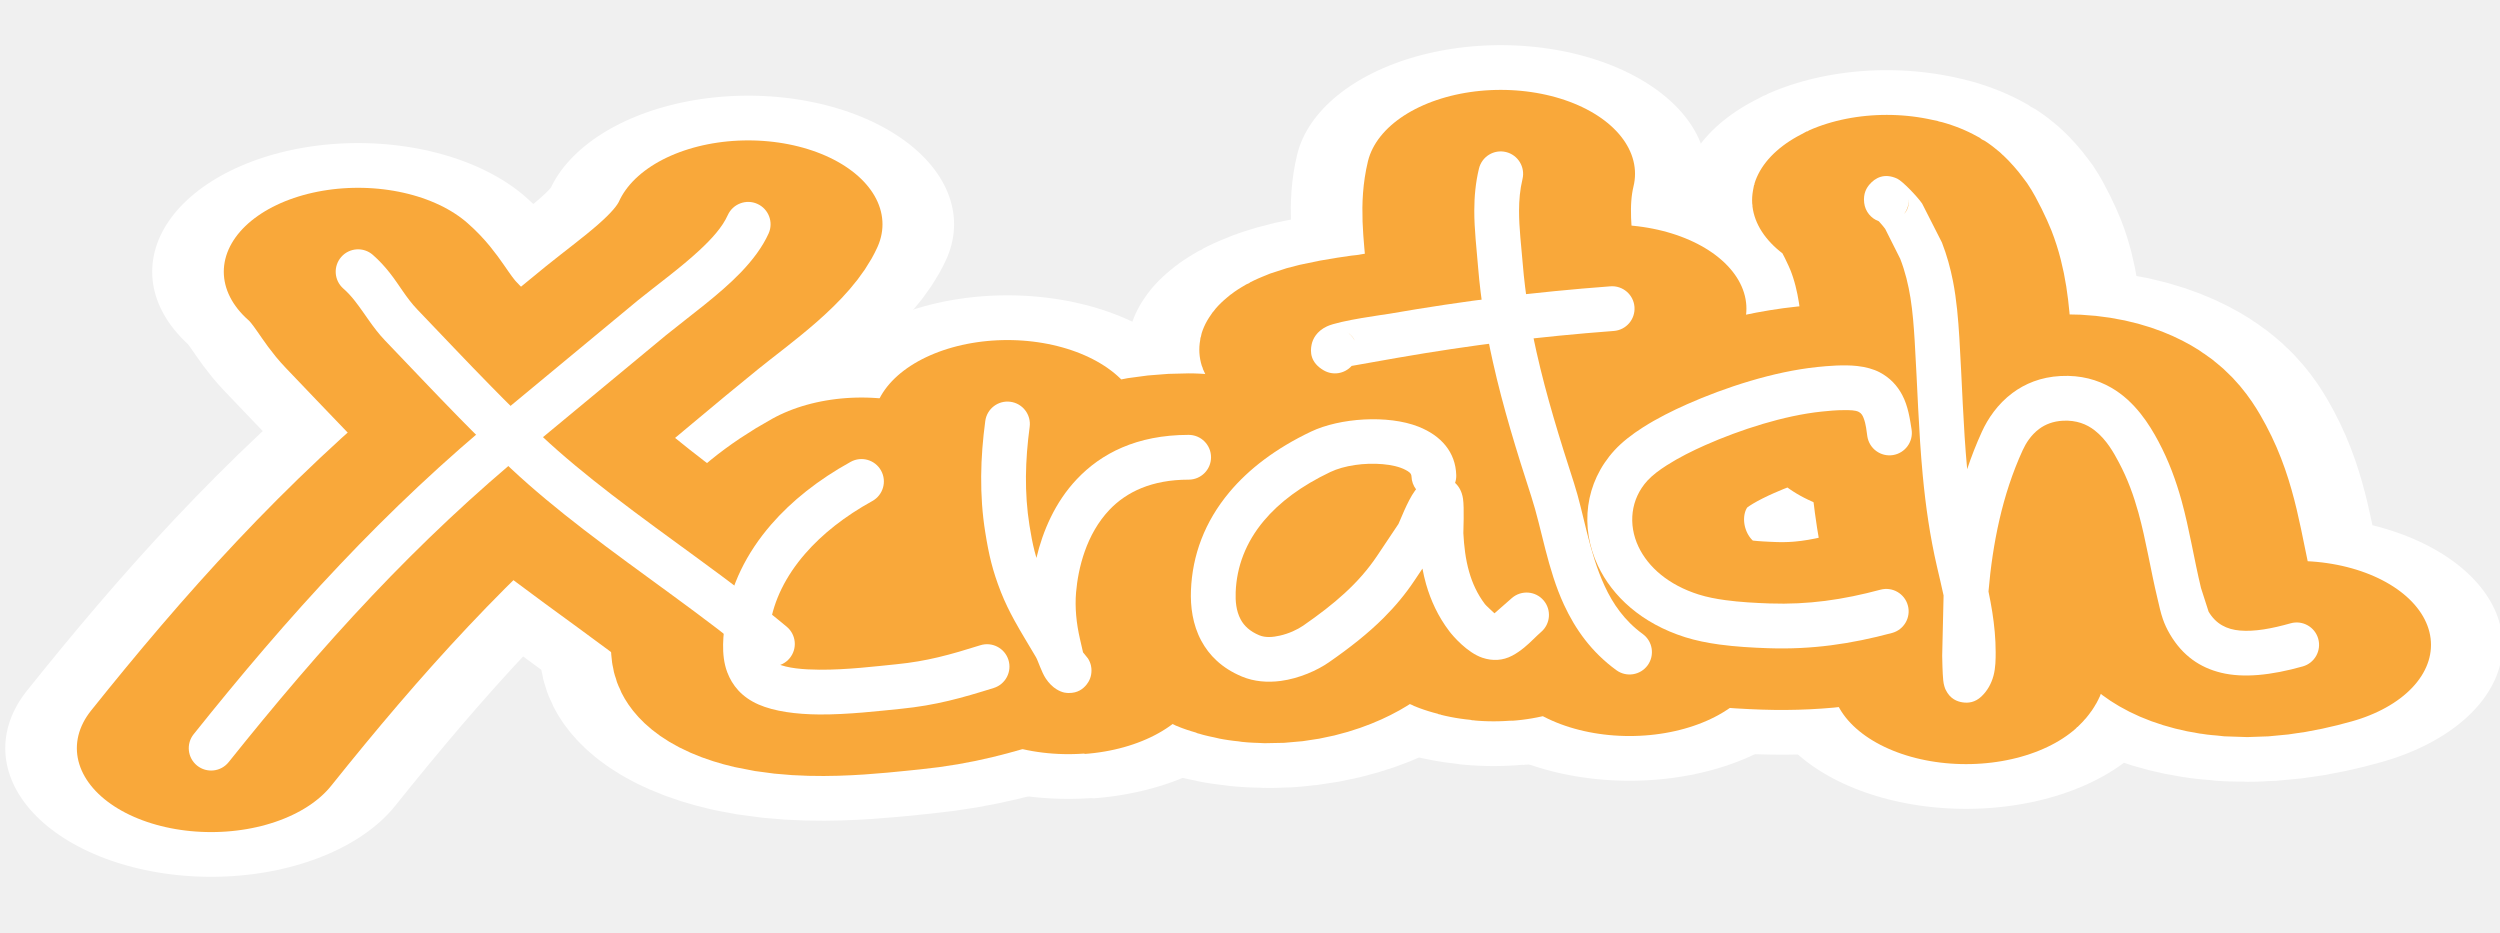
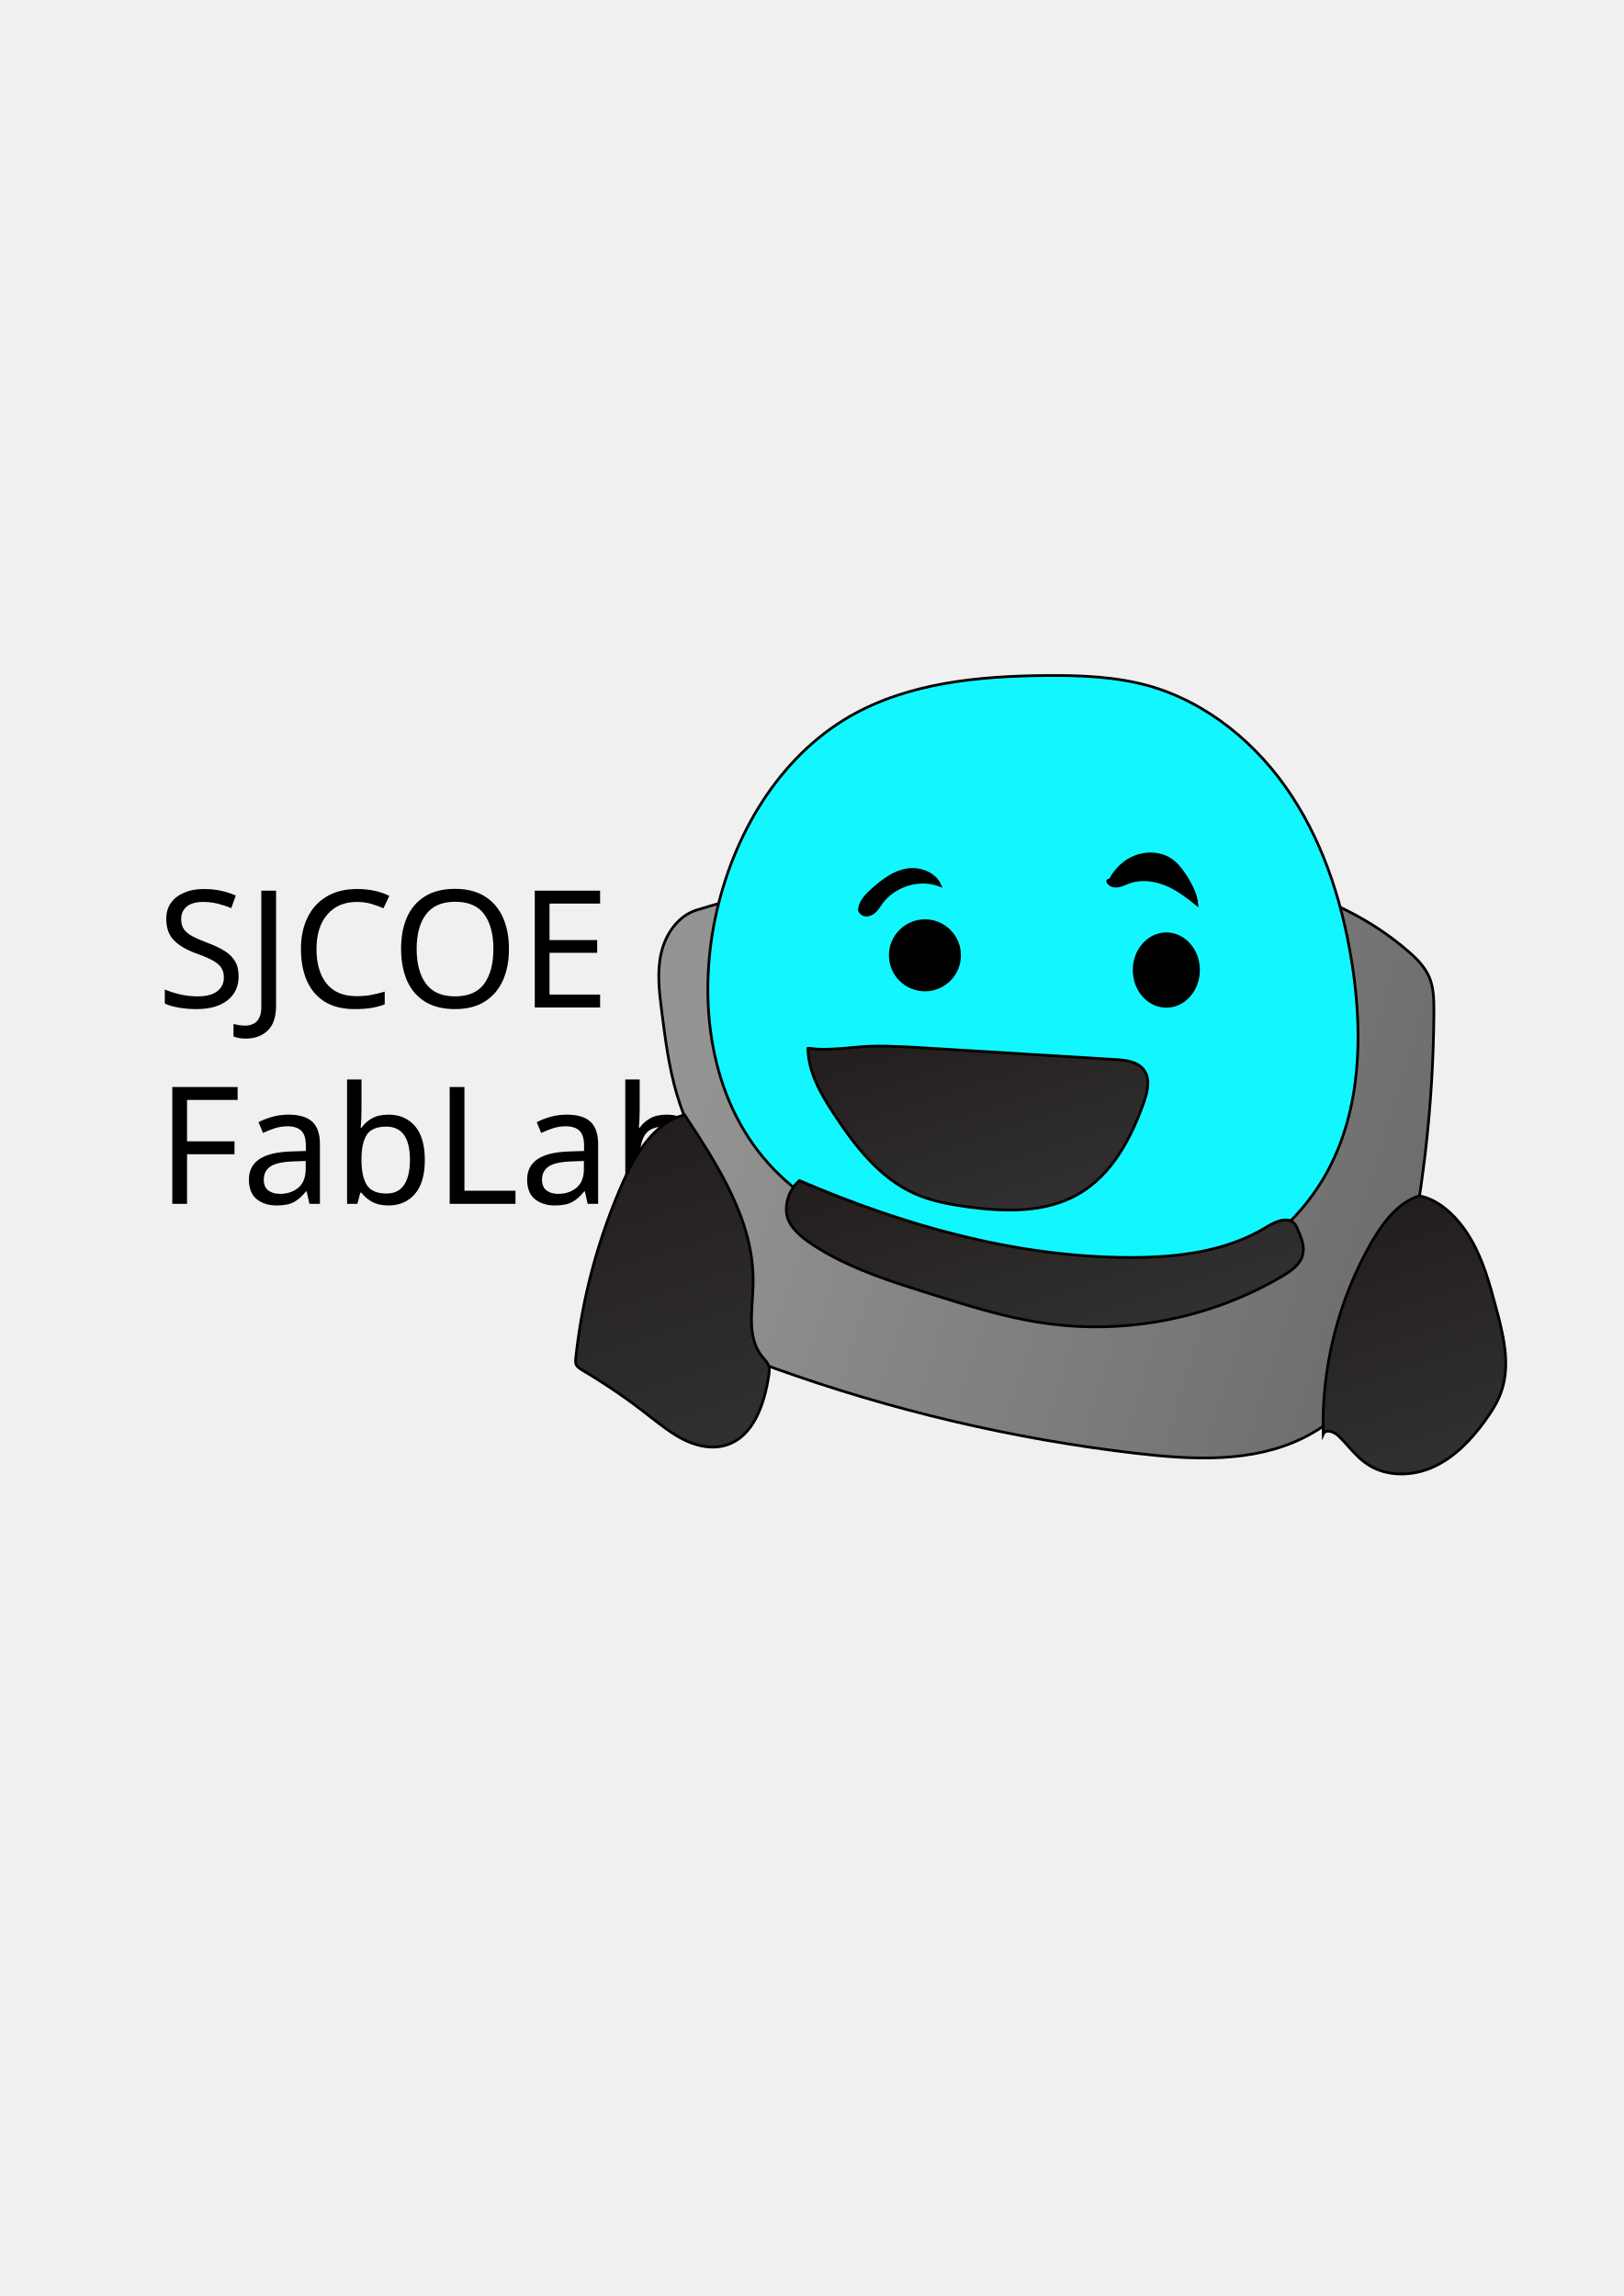
- <svg xmlns="http://www.w3.org/2000/svg" width="100%" height="100%" viewBox="0 0 67 25" version="1.1" xml:space="preserve" style="fill-rule:evenodd;clip-rule:evenodd;stroke-linejoin:round;stroke-miterlimit:2;">
+ <svg xmlns="http://www.w3.org/2000/svg" version="1.1" id="Layer_1" x="0px" y="0px" viewBox="0 0 595.3 841.9" style="enable-background:new 0 0 595.3 841.9;" xml:space="preserve">
+   <style type="text/css">
+ 	.st0{fill:none;}
+ 	.st1{font-family:'Impact';}
+ 	.st2{font-size:60px;}
+ 	.st3{fill:url(#SVGID_1_);stroke:#000000;stroke-miterlimit:10;}
+ 	.st4{fill:#12F7FF;stroke:#000000;stroke-miterlimit:10;}
+ 	.st5{stroke:#000000;stroke-miterlimit:10;}
+ 	.st6{fill:url(#SVGID_00000143598967112277283740000000963019392985581703_);stroke:#000000;stroke-miterlimit:10;}
+ 	.st7{fill:url(#SVGID_00000102545711468242495650000016268972919097072564_);stroke:#000000;stroke-miterlimit:10;}
+ 	.st8{fill:url(#SVGID_00000054967955614733496700000013737684183813797546_);stroke:#000000;stroke-miterlimit:10;}
+ 	.st9{fill:url(#SVGID_00000044167802943755573880000000699979175604061863_);stroke:#000000;stroke-miterlimit:10;}
+ </style>
  <g id="アートボード1" transform="matrix(1.00708,0,0,1.01162,-1098.31,-862.665)">
-     <rect x="1090.59" y="852.758" width="66.055" height="24.7" style="fill:none;" />
+     <rect x="1025.8" y="1151.9" class="st0" width="586.9" height="219.5" />
    <g transform="matrix(1.07228,0,0,0.71465,-80.7441,248.001)">
-       <g transform="matrix(0.838561,0,0,1.02254,181.274,-21.2936)">
-         <g transform="matrix(1.0113,0,0,0.77406,1093.55,854.328)">
-           <path d="M3.514,5.062C4.067,5.835 4.292,6.752 4.774,7.556C5.958,9.529 7.14,11.571 8.424,13.498C10.564,16.707 13.363,19.46 15.64,22.496" style="fill:none;stroke:white;stroke-width:12.05px;stroke-linecap:round;stroke-miterlimit:1.5;" />
-         </g>
-         <g transform="matrix(1.0113,0,0,0.77406,1093.55,854.328)">
-           <path d="M14.931,2.842C14.481,4.439 13.127,5.909 12.117,7.216C10.797,8.924 9.523,10.677 8.212,12.394C4.634,17.083 1.843,22.12 -0.786,27.377" style="fill:none;stroke:white;stroke-width:12.05px;stroke-linecap:round;stroke-miterlimit:1.5;" />
-         </g>
-         <g transform="matrix(1.0113,0,0,0.77406,1093.55,854.328)">
-           <path d="M18.247,14.885C16.331,16.576 15.159,18.944 14.918,21.477C14.838,22.322 14.658,23.784 15.497,24.371C16.452,25.04 18.299,24.655 19.332,24.491C20.309,24.335 21.031,24.002 21.921,23.557" style="fill:none;stroke:white;stroke-width:12.05px;stroke-linecap:round;stroke-miterlimit:1.5;" />
-         </g>
-         <g transform="matrix(1.0113,0,0,0.77406,1093.55,854.328)">
-           <path d="M22.518,12.193C22.385,13.782 22.349,15.44 22.516,17.106C22.614,18.089 22.706,18.743 22.94,19.695C23.185,20.694 23.564,21.619 23.916,22.581C23.997,22.8 24.113,23.542 24.298,23.727C24.397,23.825 24.16,23.481 24.128,23.345C24.064,23.066 24.042,22.779 24.001,22.496C23.883,21.671 23.829,20.826 23.874,19.992C24,17.636 24.811,13.753 27.821,13.753" style="fill:none;stroke:white;stroke-width:12.05px;stroke-linecap:round;stroke-miterlimit:1.5;" />
-         </g>
-         <g transform="matrix(1.0113,0,0,0.77406,1093.55,854.328)">
-           <path d="M34.997,14.62C34.964,12.793 32.767,12.672 31.683,13.498C29.608,15.079 28.604,17.425 28.542,20.034C28.518,21.076 28.676,22.418 29.635,23.057C30.271,23.482 31.118,22.976 31.548,22.498C32.556,21.378 33.307,20.331 33.89,18.931C33.942,18.807 34.466,17.571 34.527,17.403C34.569,17.288 34.917,15.705 35.164,15.705C35.258,15.705 35.203,17.278 35.206,17.36C35.249,18.678 35.4,20.062 35.97,21.265C36.072,21.479 36.561,22.48 36.989,22.114C37.263,21.879 37.507,21.417 37.71,21.138" style="fill:none;stroke:white;stroke-width:12.05px;stroke-linecap:round;stroke-miterlimit:1.5;" />
-         </g>
-         <g transform="matrix(1.0113,0,0,0.77406,1093.55,854.328)">
-           <path d="M36.954,0.476C36.735,1.927 36.871,3.334 36.946,4.797C37.13,8.388 37.762,11.765 38.474,15.281C38.954,17.652 39.059,20.936 40.724,22.878" style="fill:none;stroke:white;stroke-width:12.05px;stroke-linecap:round;stroke-miterlimit:1.5;" />
-         </g>
-         <g transform="matrix(1.0113,0,0,0.77406,1093.55,854.328)">
-           <path d="M32.102,8.776C31.756,8.452 33.68,8.1 33.805,8.065C35.963,7.463 37.99,7.059 40.214,6.792" style="fill:none;stroke:white;stroke-width:12.05px;stroke-linecap:round;stroke-miterlimit:1.5;" />
-         </g>
-         <g transform="matrix(1.0113,0,0,0.77406,1093.55,854.328)">
-           <path d="M48.33,12.614C48.272,12.035 48.233,11.114 47.736,10.7C47.376,10.399 46.694,10.501 46.284,10.569C45.048,10.775 43.69,11.507 42.676,12.225C41.988,12.712 41.192,13.391 40.766,14.135C39.517,16.316 40.172,19.978 42.549,21.18C43.215,21.517 44.067,21.606 44.798,21.647C46.032,21.716 47.111,21.45 48.236,20.968" style="fill:none;stroke:white;stroke-width:12.05px;stroke-linecap:round;stroke-miterlimit:1.5;" />
-         </g>
-         <g transform="matrix(1.0113,0,0,0.77406,1093.55,854.328)">
-           <path d="M48.24,1.713C48.218,1.413 48.627,2.186 48.746,2.463C48.911,2.849 49.162,3.698 49.255,4.075C49.588,5.439 49.669,6.837 49.722,8.235C49.854,11.719 49.856,15.176 50.358,18.634C50.563,20.044 50.783,21.449 50.783,22.878C50.783,23.264 50.801,23.848 50.571,24.194C50.542,24.237 50.528,23.148 50.528,23.048C50.528,22.042 50.518,21.039 50.571,20.034C50.694,17.681 50.982,15.261 51.632,12.989C51.868,12.163 52.384,11.076 53.372,10.994C54.687,10.884 55.299,12.531 55.621,13.498C56.347,15.673 56.472,17.869 56.81,20.119C56.891,20.658 56.922,21.02 57.107,21.52C57.709,23.145 58.813,23.185 60.248,22.538" style="fill:none;stroke:white;stroke-width:12.05px;stroke-linecap:round;stroke-miterlimit:1.5;" />
-         </g>
-       </g>
-       <g transform="matrix(0.838561,0,0,1.02254,181.274,-21.2936)">
-         <g transform="matrix(1.0113,0,0,0.77406,1093.55,854.328)">
-           <path d="M3.514,5.062C4.067,5.835 4.292,6.752 4.774,7.556C5.958,9.529 7.14,11.571 8.424,13.498C10.564,16.707 13.363,19.46 15.64,22.496" style="fill:none;stroke:rgb(249,168,58);stroke-width:7.86px;stroke-linecap:round;stroke-miterlimit:1.5;" />
-         </g>
-         <g transform="matrix(1.0113,0,0,0.77406,1093.55,854.328)">
-           <path d="M14.931,2.842C14.481,4.439 13.127,5.909 12.117,7.216C10.797,8.924 9.523,10.677 8.212,12.394C4.634,17.083 1.843,22.12 -0.786,27.377" style="fill:none;stroke:rgb(249,168,58);stroke-width:7.86px;stroke-linecap:round;stroke-miterlimit:1.5;" />
-         </g>
-         <g transform="matrix(1.0113,0,0,0.77406,1093.55,854.328)">
-           <path d="M18.247,14.885C16.331,16.576 15.159,18.944 14.918,21.477C14.838,22.322 14.658,23.784 15.497,24.371C16.452,25.04 18.299,24.655 19.332,24.491C20.309,24.335 21.031,24.002 21.921,23.557" style="fill:none;stroke:rgb(249,168,58);stroke-width:7.86px;stroke-linecap:round;stroke-miterlimit:1.5;" />
-         </g>
-         <g transform="matrix(1.0113,0,0,0.77406,1093.55,854.328)">
-           <path d="M22.518,12.193C22.385,13.782 22.349,15.44 22.516,17.106C22.614,18.089 22.706,18.743 22.94,19.695C23.185,20.694 23.564,21.619 23.916,22.581C23.997,22.8 24.113,23.542 24.298,23.727C24.397,23.825 24.16,23.481 24.128,23.345C24.064,23.066 24.042,22.779 24.001,22.496C23.883,21.671 23.829,20.826 23.874,19.992C24,17.636 24.811,13.753 27.821,13.753" style="fill:none;stroke:rgb(249,168,58);stroke-width:7.86px;stroke-linecap:round;stroke-miterlimit:1.5;" />
-         </g>
-         <g transform="matrix(1.0113,0,0,0.77406,1093.55,854.328)">
-           <path d="M34.997,14.62C34.964,12.793 32.767,12.672 31.683,13.498C29.608,15.079 28.604,17.425 28.542,20.034C28.518,21.076 28.676,22.418 29.635,23.057C30.271,23.482 31.118,22.976 31.548,22.498C32.556,21.378 33.307,20.331 33.89,18.931C33.942,18.807 34.466,17.571 34.527,17.403C34.569,17.288 34.917,15.705 35.164,15.705C35.258,15.705 35.203,17.278 35.206,17.36C35.249,18.678 35.4,20.062 35.97,21.265C36.072,21.479 36.561,22.48 36.989,22.114C37.263,21.879 37.507,21.417 37.71,21.138" style="fill:none;stroke:rgb(249,168,58);stroke-width:7.86px;stroke-linecap:round;stroke-miterlimit:1.5;" />
-         </g>
-         <g transform="matrix(1.0113,0,0,0.77406,1093.55,854.328)">
-           <path d="M36.954,0.476C36.735,1.927 36.871,3.334 36.946,4.797C37.13,8.388 37.762,11.765 38.474,15.281C38.954,17.652 39.059,20.936 40.724,22.878" style="fill:none;stroke:rgb(249,168,58);stroke-width:7.86px;stroke-linecap:round;stroke-miterlimit:1.5;" />
-         </g>
-         <g transform="matrix(1.0113,0,0,0.77406,1093.55,854.328)">
-           <path d="M32.102,8.776C31.756,8.452 33.68,8.1 33.805,8.065C35.963,7.463 37.99,7.059 40.214,6.792" style="fill:none;stroke:rgb(249,168,58);stroke-width:7.86px;stroke-linecap:round;stroke-miterlimit:1.5;" />
-         </g>
-         <g transform="matrix(1.0113,0,0,0.77406,1093.55,854.328)">
-           <path d="M48.33,12.614C48.272,12.035 48.233,11.114 47.736,10.7C47.376,10.399 46.694,10.501 46.284,10.569C45.048,10.775 43.69,11.507 42.676,12.225C41.988,12.712 41.192,13.391 40.766,14.135C39.517,16.316 40.172,19.978 42.549,21.18C43.215,21.517 44.067,21.606 44.798,21.647C46.032,21.716 47.111,21.45 48.236,20.968" style="fill:none;stroke:rgb(249,168,58);stroke-width:7.86px;stroke-linecap:round;stroke-miterlimit:1.5;" />
-         </g>
-         <g transform="matrix(1.0113,0,0,0.77406,1093.55,854.328)">
-           <path d="M48.24,1.713C48.218,1.413 48.627,2.186 48.746,2.463C48.911,2.849 49.162,3.698 49.255,4.075C49.588,5.439 49.669,6.837 49.722,8.235C49.854,11.719 49.856,15.176 50.358,18.634C50.563,20.044 50.783,21.449 50.783,22.878C50.783,23.264 50.801,23.848 50.571,24.194C50.542,24.237 50.528,23.148 50.528,23.048C50.528,22.042 50.518,21.039 50.571,20.034C50.694,17.681 50.982,15.261 51.632,12.989C51.868,12.163 52.384,11.076 53.372,10.994C54.687,10.884 55.299,12.531 55.621,13.498C56.347,15.673 56.472,17.869 56.81,20.119C56.891,20.658 56.922,21.02 57.107,21.52C57.709,23.145 58.813,23.185 60.248,22.538" style="fill:none;stroke:rgb(249,168,58);stroke-width:7.86px;stroke-linecap:round;stroke-miterlimit:1.5;" />
-         </g>
-       </g>
-       <g transform="matrix(0.838561,0,0,1.02254,181.274,-21.2936)">
-         <g transform="matrix(1.0113,0,0,0.77406,1093.55,854.328)">
-           <path d="M3.083,5.852C3.211,6.031 3.317,6.22 3.412,6.414C3.718,7.033 3.944,7.685 4.302,8.282C5.018,9.475 5.733,10.694 6.47,11.897C6.96,12.696 7.46,13.489 7.976,14.263C8.642,15.262 9.37,16.218 10.127,17.151C11.812,19.231 13.642,21.198 15.22,23.301C15.498,23.672 15.912,23.612 16.143,23.167C16.375,22.722 16.337,22.061 16.059,21.69C14.469,19.57 12.625,17.586 10.927,15.491C10.204,14.599 9.508,13.687 8.872,12.733C8.37,11.979 7.883,11.207 7.406,10.428C6.671,9.231 5.959,8.017 5.247,6.83C4.92,6.284 4.72,5.68 4.44,5.114C4.297,4.823 4.137,4.541 3.945,4.272C3.673,3.892 3.259,3.936 3.021,4.372C2.783,4.808 2.811,5.471 3.083,5.852Z" style="fill:white;" />
-         </g>
-         <g transform="matrix(1.0113,0,0,0.77406,1093.55,854.328)">
-           <path d="M14.333,2.412C14.173,2.982 13.865,3.521 13.51,4.05C12.951,4.882 12.272,5.667 11.705,6.401L7.797,11.583C6.028,13.901 4.448,16.303 2.986,18.775C1.459,21.354 0.059,24.009 -1.297,26.722C-1.523,27.174 -1.478,27.834 -1.195,28.196C-0.913,28.557 -0.5,28.484 -0.274,28.032C1.06,25.364 2.436,22.753 3.937,20.217C5.363,17.808 6.902,15.466 8.627,13.206L12.529,8.032C13.227,7.128 14.082,6.145 14.711,5.102C15.066,4.512 15.352,3.897 15.528,3.273C15.677,2.745 15.53,2.124 15.2,1.886C14.87,1.648 14.482,1.884 14.333,2.412Z" style="fill:white;" />
-         </g>
-         <g transform="matrix(1.0113,0,0,0.77406,1093.55,854.328)">
-           <path d="M17.93,13.967C16.98,14.806 16.2,15.803 15.607,16.896C14.871,18.252 14.419,19.76 14.27,21.319C14.206,21.999 14.122,22.994 14.318,23.821C14.463,24.432 14.735,24.982 15.234,25.332C15.696,25.655 16.335,25.791 17.012,25.799C17.859,25.808 18.773,25.633 19.397,25.534C19.911,25.452 20.358,25.325 20.794,25.159C21.228,24.994 21.65,24.791 22.117,24.558C22.462,24.385 22.655,23.797 22.547,23.244C22.439,22.692 22.071,22.384 21.726,22.556C21.29,22.774 20.897,22.965 20.491,23.119C20.11,23.264 19.718,23.376 19.268,23.447C18.679,23.541 17.819,23.711 17.022,23.702C16.542,23.696 16.087,23.639 15.759,23.41C15.607,23.304 15.541,23.124 15.517,22.928C15.462,22.478 15.532,21.988 15.566,21.635C15.679,20.446 16.036,19.305 16.597,18.271C17.098,17.347 17.76,16.512 18.563,15.803C18.88,15.523 18.995,14.885 18.82,14.378C18.646,13.872 18.247,13.687 17.93,13.967Z" style="fill:white;" />
-         </g>
-         <g transform="matrix(1.0113,0,0,0.77406,1093.55,854.328)">
-           <path d="M24.73,22.889C24.78,22.985 24.861,23.141 24.875,23.176C24.969,23.417 24.977,23.623 24.977,23.734C24.978,24.017 24.916,24.232 24.833,24.4C24.729,24.606 24.572,24.798 24.312,24.793C24.265,24.792 24.135,24.8 23.951,24.616C23.842,24.507 23.733,24.34 23.641,24.118C23.512,23.807 23.417,23.292 23.351,23.111C23.138,22.53 22.916,21.962 22.718,21.383C22.572,20.956 22.44,20.524 22.33,20.078C22.203,19.56 22.114,19.122 22.044,18.681C21.974,18.243 21.922,17.802 21.869,17.271C21.78,16.39 21.745,15.511 21.749,14.642C21.753,13.766 21.798,12.9 21.869,12.054C21.917,11.48 22.247,11.077 22.605,11.154C22.964,11.23 23.216,11.758 23.168,12.332C23.104,13.093 23.063,13.871 23.059,14.658C23.056,15.412 23.086,16.175 23.162,16.94C23.208,17.4 23.252,17.782 23.313,18.161C23.329,18.263 23.347,18.364 23.366,18.467C23.55,17.221 23.909,15.859 24.549,14.778C25.254,13.585 26.292,12.704 27.821,12.704C28.183,12.704 28.476,13.174 28.476,13.753C28.476,14.331 28.183,14.801 27.821,14.801C26.742,14.801 25.998,15.377 25.5,16.219C24.825,17.361 24.588,18.937 24.526,20.082C24.507,20.44 24.51,20.8 24.529,21.16C24.549,21.53 24.588,21.898 24.64,22.262L24.73,22.889Z" style="fill:white;" />
-         </g>
-         <g transform="matrix(1.0113,0,0,0.77406,1093.55,854.328)">
-           <path d="M34.663,18.966L34.435,19.512C34.167,20.157 33.866,20.734 33.526,21.277C33.071,22.003 32.543,22.669 31.922,23.359C31.59,23.728 31.06,24.112 30.515,24.228C30.127,24.31 29.733,24.259 29.383,24.025C28.784,23.626 28.417,23.018 28.192,22.35C27.935,21.589 27.87,20.735 27.888,19.995C27.927,18.337 28.292,16.768 29.013,15.389C29.578,14.308 30.367,13.339 31.402,12.551C32.245,11.909 33.65,11.756 34.544,12.318C35.216,12.741 35.633,13.521 35.652,14.59C35.655,14.717 35.643,14.839 35.618,14.953C35.726,15.11 35.818,15.347 35.85,15.696C35.89,16.116 35.858,17.235 35.86,17.306C35.88,17.906 35.922,18.521 36.03,19.122C36.123,19.644 36.267,20.156 36.492,20.632C36.521,20.692 36.68,20.928 36.771,21.061L37.283,20.342C37.558,19.965 37.972,20.015 38.207,20.454C38.443,20.893 38.411,21.556 38.137,21.933C37.99,22.135 37.822,22.43 37.637,22.67C37.528,22.812 37.415,22.938 37.298,23.038C37.009,23.286 36.709,23.297 36.42,23.144C35.973,22.905 35.554,22.123 35.448,21.898C35.119,21.205 34.907,20.461 34.77,19.7C34.727,19.456 34.691,19.211 34.663,18.966ZM34.476,15.254C34.396,15.086 34.347,14.878 34.342,14.651C34.34,14.498 34.257,14.421 34.171,14.347C33.988,14.191 33.751,14.112 33.5,14.076C32.969,14.001 32.371,14.135 31.965,14.445C31.125,15.085 30.477,15.856 30.018,16.735C29.495,17.735 29.225,18.87 29.197,20.073C29.188,20.474 29.206,20.942 29.345,21.353C29.446,21.653 29.618,21.91 29.887,22.089C30.07,22.212 30.284,22.18 30.484,22.108C30.755,22.012 31.007,21.822 31.175,21.636C31.631,21.13 32.032,20.64 32.385,20.121C32.754,19.58 33.07,19.009 33.345,18.349L33.961,16.875C33.994,16.783 34.222,15.804 34.441,15.326L34.476,15.254Z" style="fill:white;" />
-         </g>
-         <g transform="matrix(1.0113,0,0,0.77406,1093.55,854.328)">
-           <path d="M36.317,0.231C36.217,0.892 36.181,1.544 36.18,2.197C36.179,3.086 36.247,3.974 36.293,4.883C36.37,6.379 36.521,7.839 36.724,9.286C37.018,11.393 37.419,13.473 37.851,15.604C38.157,17.113 38.32,18.98 38.804,20.657C39.137,21.809 39.61,22.876 40.338,23.725C40.63,24.066 41.04,23.963 41.253,23.496C41.466,23.028 41.402,22.371 41.11,22.031C40.577,21.409 40.237,20.621 39.994,19.777C39.532,18.18 39.389,16.395 39.097,14.957C38.679,12.89 38.288,10.873 38.002,8.829C37.813,7.475 37.671,6.11 37.599,4.711C37.556,3.862 37.489,3.032 37.49,2.201C37.491,1.71 37.516,1.219 37.591,0.722C37.675,0.16 37.459,-0.407 37.107,-0.543C36.756,-0.679 36.402,-0.332 36.317,0.231Z" style="fill:white;" />
-         </g>
-         <g transform="matrix(1.0113,0,0,0.77406,1093.55,854.328)">
-           <path d="M32.591,9.474C32.388,9.839 32.046,9.937 31.772,9.681C31.384,9.319 31.371,8.827 31.421,8.461C31.453,8.226 31.559,7.855 31.867,7.623C32.238,7.344 33.583,7.063 33.693,7.032C34.788,6.727 35.849,6.472 36.919,6.259C37.979,6.049 39.048,5.88 40.165,5.746C40.526,5.703 40.841,6.136 40.868,6.713C40.895,7.291 40.624,7.794 40.263,7.837C39.168,7.969 38.12,8.134 37.081,8.34C36.032,8.549 34.991,8.799 33.918,9.098L32.591,9.474ZM32.681,8.289C32.641,8.139 32.565,7.994 32.433,7.871C32.543,7.973 32.627,8.12 32.681,8.289Z" style="fill:white;" />
-         </g>
-         <g transform="matrix(1.0113,0,0,0.77406,1093.55,854.328)">
-           <path d="M48.977,12.449C48.931,11.989 48.88,11.365 48.702,10.831C48.561,10.407 48.352,10.031 48.039,9.77C47.86,9.621 47.633,9.522 47.383,9.478C46.992,9.41 46.533,9.474 46.216,9.526C45.574,9.633 44.902,9.871 44.256,10.178C43.59,10.494 42.953,10.881 42.411,11.266C41.987,11.566 41.524,11.936 41.121,12.347C40.79,12.683 40.498,13.051 40.283,13.426C39.416,14.941 39.263,17.015 39.8,18.837C40.219,20.254 41.068,21.531 42.351,22.18C42.657,22.334 42.997,22.445 43.349,22.522C43.825,22.626 44.322,22.67 44.776,22.695C45.421,22.731 46.026,22.68 46.617,22.559C47.219,22.435 47.806,22.238 48.406,21.981C48.755,21.831 48.963,21.256 48.869,20.697C48.776,20.138 48.416,19.805 48.067,19.955C47.525,20.187 46.994,20.367 46.45,20.479C45.927,20.586 45.392,20.631 44.821,20.599C44.41,20.576 43.958,20.538 43.527,20.444C43.251,20.384 42.985,20.301 42.746,20.18C41.87,19.737 41.271,18.907 40.985,17.941C40.677,16.899 40.753,15.709 41.249,14.843C41.396,14.587 41.599,14.346 41.824,14.117C42.173,13.761 42.574,13.444 42.941,13.183C43.437,12.832 44.02,12.477 44.629,12.188C45.196,11.919 45.787,11.706 46.352,11.612C46.534,11.582 46.777,11.543 47.014,11.545C47.171,11.546 47.328,11.542 47.434,11.63C47.51,11.693 47.546,11.803 47.572,11.91C47.646,12.208 47.659,12.533 47.683,12.779C47.74,13.351 48.076,13.741 48.433,13.65C48.79,13.558 49.034,13.021 48.977,12.449Z" style="fill:white;" />
-         </g>
-         <g transform="matrix(1.0113,0,0,0.77406,1093.55,854.328)">
-           <path d="M48.018,2.699C47.792,2.569 47.62,2.244 47.59,1.836C47.557,1.387 47.666,1.124 47.75,0.969C47.909,0.674 48.177,0.422 48.556,0.703C48.713,0.818 49.147,1.546 49.286,1.87L49.865,3.693C50.011,4.292 50.114,4.897 50.189,5.505C50.296,6.389 50.342,7.28 50.376,8.171C50.454,10.225 50.486,12.27 50.604,14.311C50.727,13.718 50.871,13.131 51.036,12.553C51.206,11.957 51.493,11.262 51.931,10.741C52.292,10.312 52.753,9.995 53.338,9.947C53.934,9.897 54.421,10.127 54.82,10.493C55.52,11.136 55.943,12.236 56.199,13.004C56.508,13.929 56.717,14.857 56.879,15.79C57.111,17.137 57.24,18.495 57.447,19.874L57.67,20.985C57.883,21.559 58.197,21.815 58.587,21.868C59.015,21.927 59.513,21.78 60.07,21.529C60.418,21.372 60.78,21.697 60.878,22.254C60.976,22.811 60.773,23.391 60.425,23.548C59.497,23.966 58.687,24.1 58.032,23.843C57.415,23.601 56.91,23.045 56.543,22.054C56.446,21.793 56.381,21.559 56.331,21.329C56.265,21.027 56.228,20.733 56.173,20.364C55.969,19.008 55.844,17.673 55.616,16.349C55.479,15.56 55.304,14.774 55.043,13.991C54.897,13.552 54.686,12.929 54.334,12.491C54.102,12.202 53.8,12.008 53.406,12.041C53.118,12.065 52.89,12.213 52.712,12.424C52.472,12.71 52.321,13.098 52.228,13.425C51.926,14.481 51.707,15.572 51.549,16.672C51.388,17.793 51.288,18.923 51.228,20.039C51.27,20.359 51.307,20.679 51.339,21C51.4,21.623 51.438,22.248 51.438,22.878C51.438,23.194 51.438,23.607 51.374,23.987C51.312,24.351 51.199,24.687 51.019,24.959C50.835,25.234 50.639,25.277 50.46,25.229C50.322,25.192 50.107,25.083 49.975,24.642C49.956,24.582 49.918,24.427 49.903,24.195C49.883,23.897 49.873,23.135 49.873,23.048L49.914,20.226C49.853,19.774 49.786,19.323 49.72,18.871C49.514,17.447 49.388,16.024 49.304,14.6C49.181,12.505 49.148,10.407 49.068,8.299C49.042,7.627 49.011,6.956 48.945,6.289C48.883,5.673 48.792,5.062 48.645,4.457L48.205,3.056C48.174,2.983 48.088,2.823 48.018,2.699ZM48.757,2.357C48.852,2.199 48.918,1.961 48.891,1.59C48.912,1.875 48.859,2.147 48.757,2.357Z" style="fill:white;" />
-         </g>
-       </g>
+       <text transform="matrix(0.926 0 0 1.3832 1145.488 1357.217)">
+         <tspan x="0" y="0" class="st1 st2">SJCOE </tspan>
+         <tspan x="0" y="72" class="st1 st2">FabLab</tspan>
+       </text>
    </g>
  </g>
+   <linearGradient id="SVGID_1_" gradientUnits="userSpaceOnUse" x1="256.232" y1="376.15" x2="532.815" y2="461.522">
+     <stop offset="0" style="stop-color:#949494" />
+     <stop offset="1" style="stop-color:#6B6B6B" />
+   </linearGradient>
+   <path class="st3" d="M255.4,333.7c-6.8,2.1-11.4,8.8-13,15.8c-1.6,7-0.7,14.2,0.2,21.3c1.3,10.2,2.6,20.4,5.5,30.3  c6.4,21.6,20.4,41.4,20,63.9c-0.2,10.5-3,22.5,4.1,30.2c3.1,3.3,7.4,5,11.7,6.5c42.8,15.4,87.3,25.9,132.5,31.2  c20.7,2.4,42.6,3.6,61.3-5.6c10.6-5.2,19.7-13.6,25.6-23.9c5.3-9.2,8.1-19.7,10.5-30c7.7-33.5,11.7-67.9,11.9-102.3  c0-4.3,0-8.8-1.7-12.8c-1.7-3.9-4.8-7-8-9.7c-21.1-18.3-49-26.5-76.6-31.1C377.6,307.2,314,315.8,255.4,333.7z" />
+   <path class="st4" d="M369.4,465.3c-31.9-6.5-66-14.5-87.7-38.7c-21.4-23.8-26-59-19.4-90.3c6.3-29.8,23-58.5,49.4-73.7  c21.5-12.3,47.2-14.7,72-14.9c12.5-0.1,25.2,0.4,37.2,3.7c21.8,6.1,40.3,21.5,52.7,40.5c12.4,18.9,19.1,41.1,22.4,63.5  c3.6,24.8,2.8,51.3-9,73.5c-10.8,20.4-30.6,35.5-52.8,41.9S389.6,469.4,369.4,465.3z" />
+   <circle class="st5" cx="339.1" cy="350.3" r="12.7" />
+   <ellipse class="st5" cx="427.6" cy="355.7" rx="11.8" ry="13.3" />
+   <path class="st5" d="M315.1,333.4c0.3-3,2.7-5.3,4.9-7.3c3.6-3.2,7.6-6.3,12.4-7.1c4.7-0.9,10.4,1.3,12.2,5.6  c-7.5-2.9-16.8,0-21.5,6.5c-0.8,1.1-1.4,2.2-2.4,3.1c-0.9,0.9-2.3,1.5-3.6,1.3S314.8,333.7,315.1,333.4z" />
+   <path class="st5" d="M407,322.7c2-3.9,5.4-7.2,9.6-8.7s9-1.2,12.7,1.3c2.5,1.7,4.2,4.2,5.8,6.7c1.8,3,3.4,6.2,3.7,9.6  c-3.6-2.9-7.3-5.7-11.5-7.4c-4.3-1.7-9.1-2.3-13.4-0.7c-1.7,0.6-3.4,1.6-5.3,1.4C406.7,324.8,405,322.5,407,322.7z" />
+   <linearGradient id="SVGID_00000031915158355862296240000018288360664114043021_" gradientUnits="userSpaceOnUse" x1="352.477" y1="356.174" x2="410.449" y2="535.452">
+     <stop offset="0" style="stop-color:#1A1313" />
+     <stop offset="1" style="stop-color:#383838" />
+   </linearGradient>
+   <path style="fill:url(#SVGID_00000031915158355862296240000018288360664114043021_);stroke:#000000;stroke-miterlimit:10;" d="  M288.4,445.1c-0.6-4.5,1.2-9.2,4.7-12.2c38.4,16.5,79.4,28.1,121.2,28.2c17.3,0,35.2-2.1,49.9-11.1c3.2-2,7.8-4.1,10.3-1.4  c0.6,0.6,1,1.5,1.3,2.3c1.3,2.9,2.6,6.1,1.8,9.2c-0.9,3.6-4.2,5.9-7.4,7.8c-26.2,15.5-57.7,21.7-87.8,17.2  c-13.9-2-27.4-6.3-40.8-10.5c-14-4.4-28.2-8.8-40.8-16.4C295,454.8,289.1,450.3,288.4,445.1z" />
+   <linearGradient id="SVGID_00000160906978305404359380000013013950291255278508_" gradientUnits="userSpaceOnUse" x1="335.218" y1="319.851" x2="387.601" y2="481.845">
+     <stop offset="0" style="stop-color:#1A1313" />
+     <stop offset="1" style="stop-color:#383838" />
+   </linearGradient>
+   <path style="fill:url(#SVGID_00000160906978305404359380000013013950291255278508_);stroke:#000000;stroke-miterlimit:10;" d="  M313.7,384c7.6-0.8,15.2-0.3,22.8,0.1c24.1,1.5,48.2,2.9,72.3,4.4c4,0.2,8.5,0.8,10.7,4c2.3,3.3,1.2,7.8-0.1,11.6  c-4.7,13.4-11.9,26.9-24.3,33.9c-11.9,6.7-26.4,6.4-39.9,4.6c-6.7-0.9-13.4-2.1-19.6-4.8c-13-5.7-22.1-17.5-29.9-29.4  c-4.8-7.3-9.4-15.3-9.5-24C297.3,384.1,298.4,385.6,313.7,384z" />
+   <linearGradient id="SVGID_00000140732405106270480730000008914625731930006975_" gradientUnits="userSpaceOnUse" x1="201.315" y1="348.889" x2="277.775" y2="585.34">
+     <stop offset="0" style="stop-color:#1A1313" />
+     <stop offset="1" style="stop-color:#383838" />
+   </linearGradient>
+   <path style="fill:url(#SVGID_00000140732405106270480730000008914625731930006975_);stroke:#000000;stroke-miterlimit:10;" d="  M251,408.8c-11,2.8-17.6,13.7-22.3,24c-9.2,20.6-15.2,42.6-17.6,65c-0.1,0.9-0.2,1.9,0.2,2.7c0.4,0.8,1.3,1.3,2,1.8  c8.6,5.1,16.9,10.7,24.7,16.9c4.2,3.2,8.3,6.6,13.1,8.9c4.8,2.3,10.4,3.4,15.4,1.7c9.8-3.2,13.7-14.9,15.3-25.1  c0.2-1.3,0.4-2.6,0-3.9c-0.4-1.3-1.5-2.3-2.4-3.4c-5.7-7-3.5-17.2-3.3-26.2C276.8,448,263.1,427.3,251,408.8z" />
+   <linearGradient id="SVGID_00000138534678752841376490000007494090871231872929_" gradientUnits="userSpaceOnUse" x1="480.739" y1="390.441" x2="542.05" y2="580.044">
+     <stop offset="0" style="stop-color:#1A1313" />
+     <stop offset="1" style="stop-color:#383838" />
+   </linearGradient>
+   <path style="fill:url(#SVGID_00000138534678752841376490000007494090871231872929_);stroke:#000000;stroke-miterlimit:10;" d="  M520.3,438.5c-7.8,2.5-13.1,9.6-17.3,16.7c-12.3,21.3-18.6,46.1-17.9,70.7c0.9-2.1,4.1-0.9,5.7,0.7c3.5,3.4,6.4,7.6,10.5,10.3  c7,4.7,16.5,4.5,24.2,1c7.7-3.5,13.7-9.8,18.7-16.6c2.6-3.6,5.1-7.4,6.4-11.6c3.2-9.8,0.5-20.5-2.2-30.5c-2.3-8.6-4.7-17.3-9.2-24.9  C534.7,446.5,527.7,439.8,520.3,438.5z" />
</svg>
